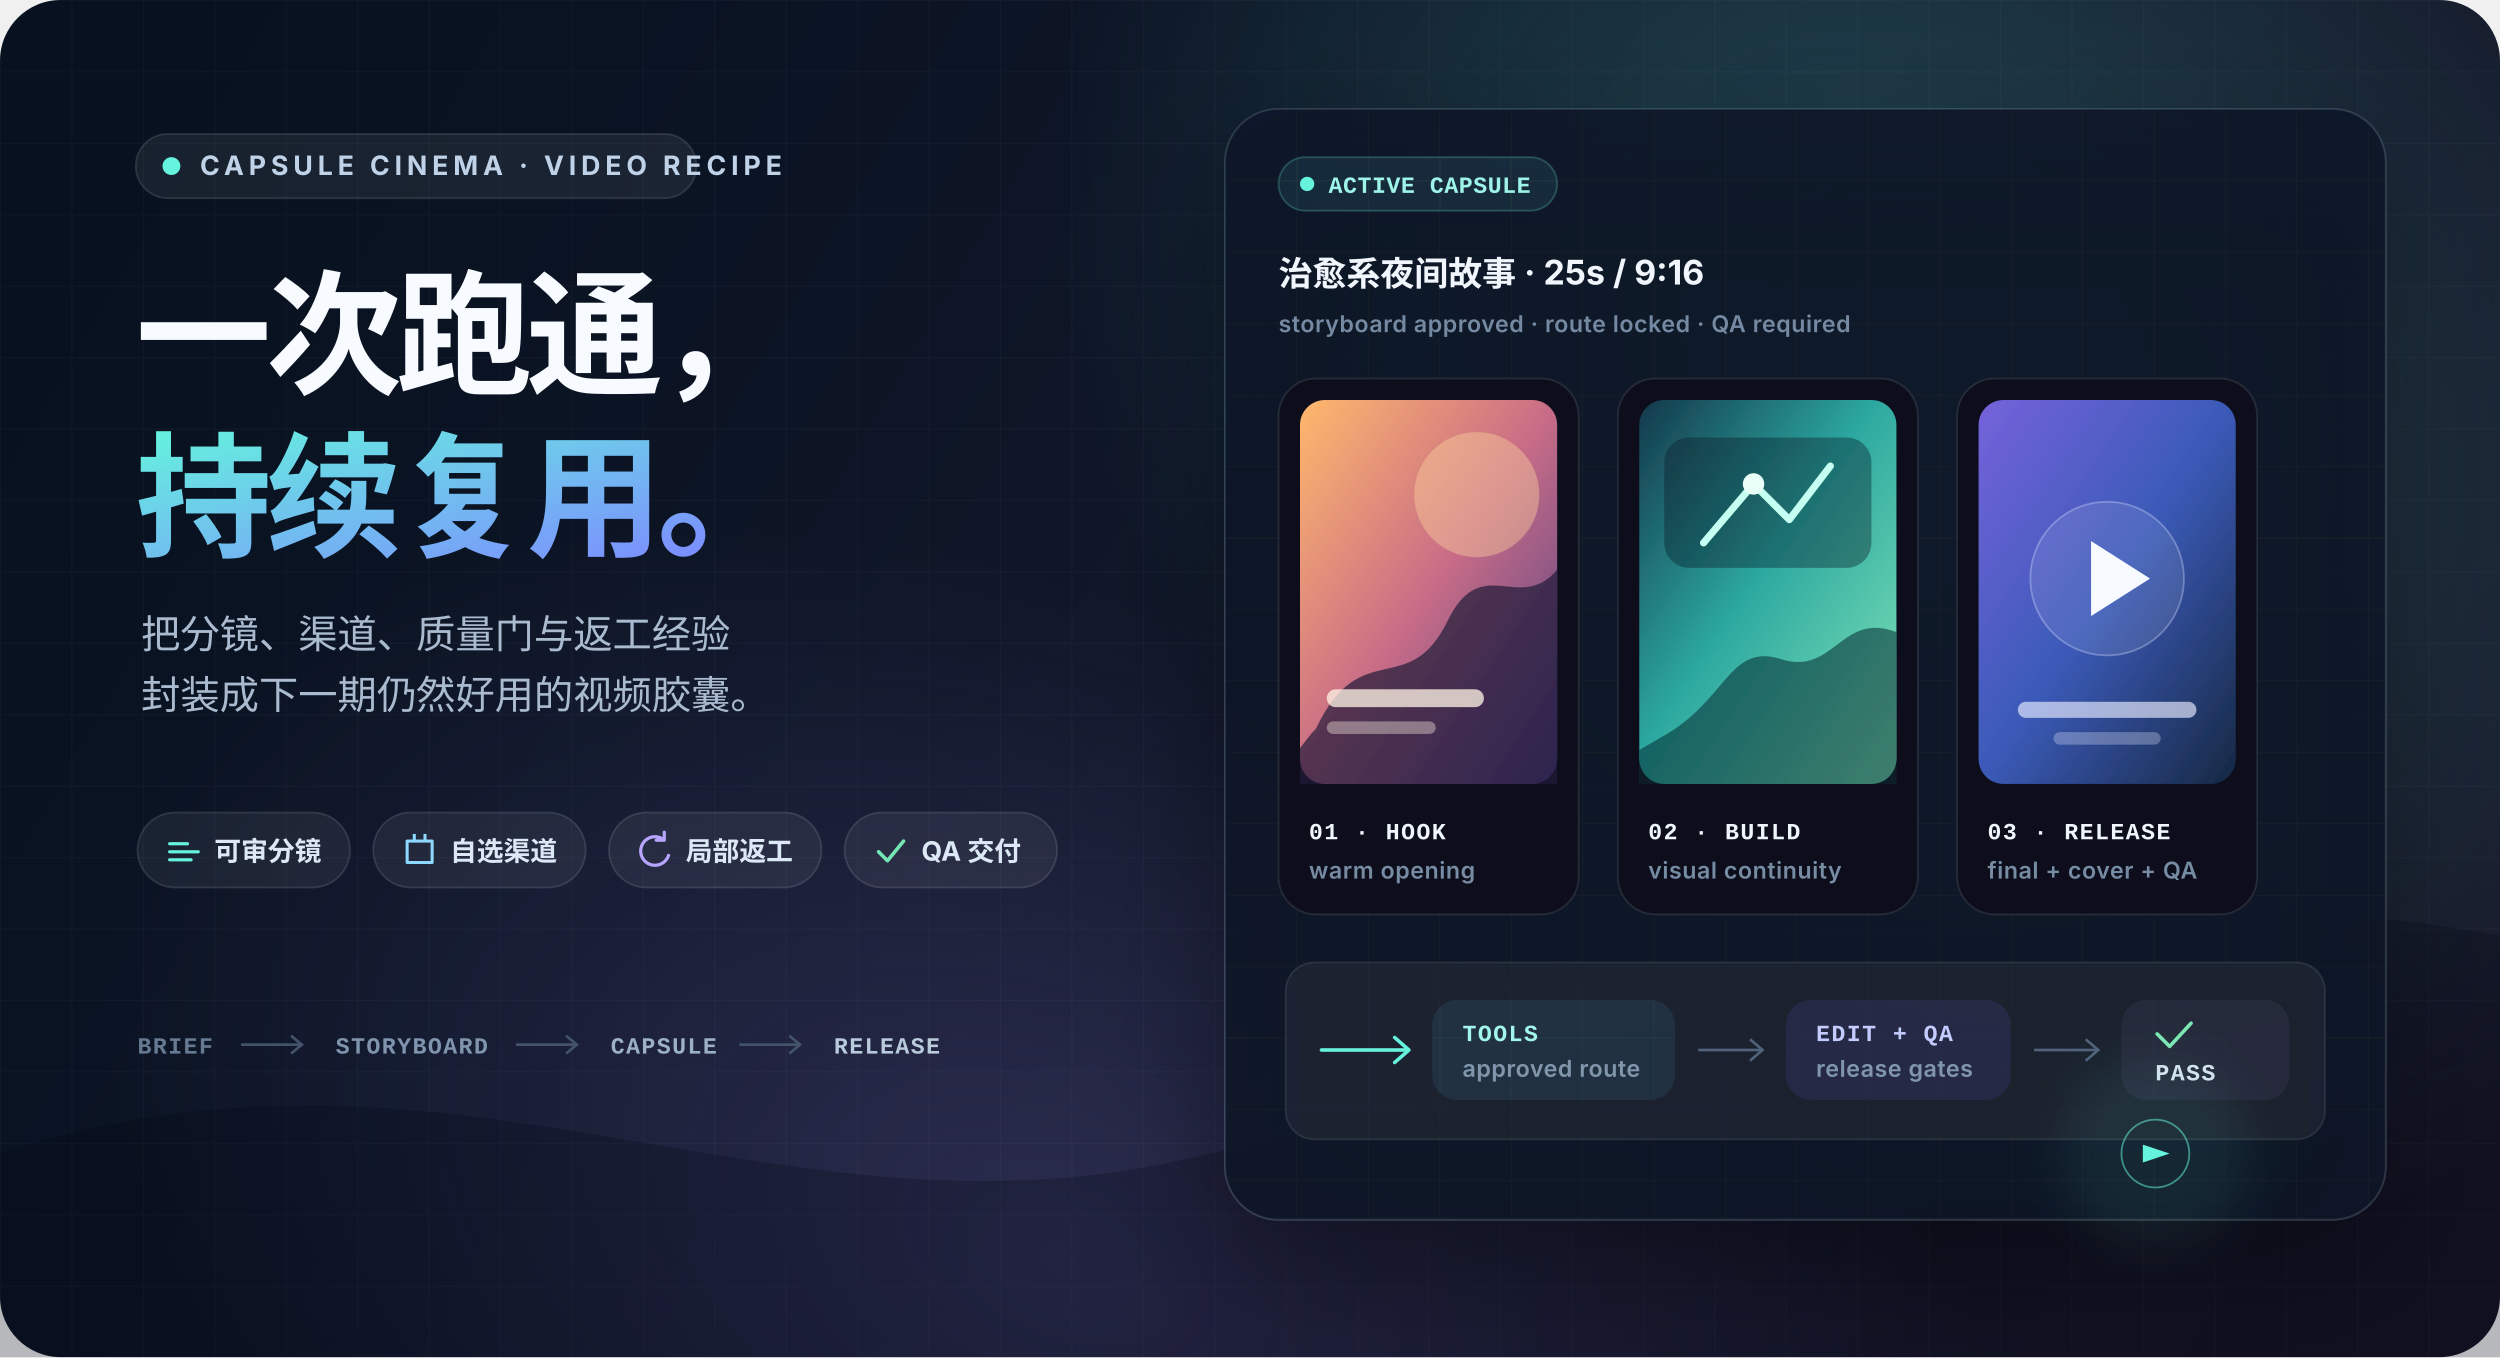
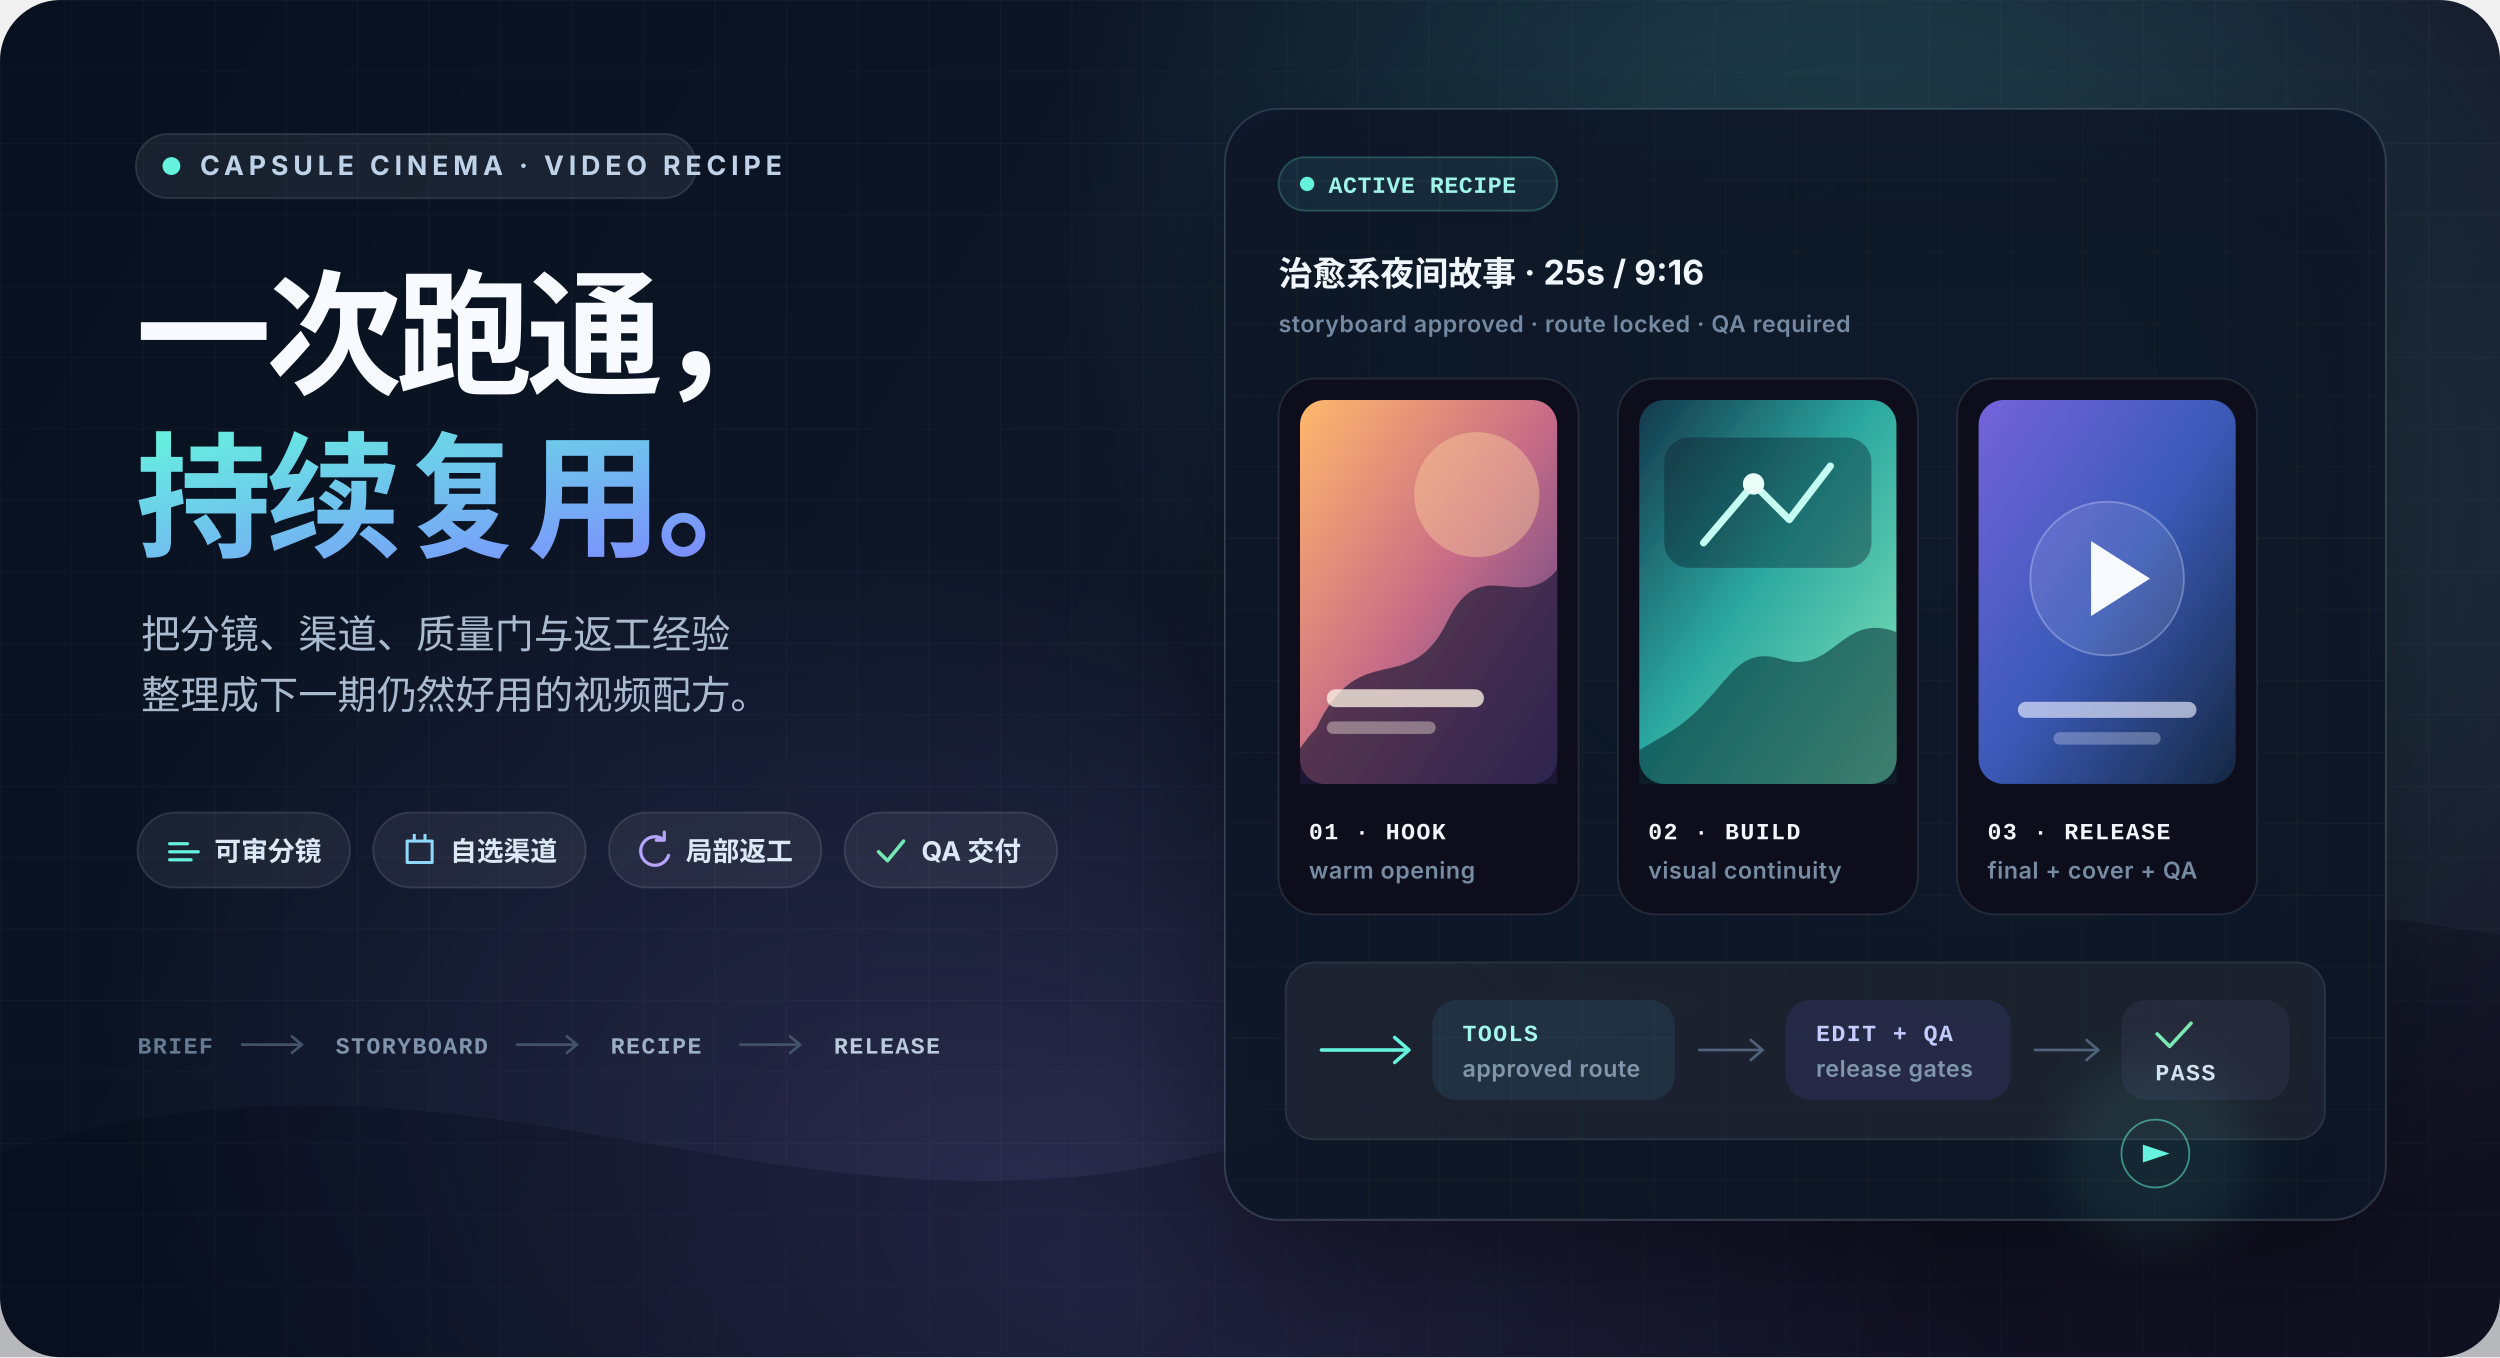
<svg xmlns="http://www.w3.org/2000/svg" width="1400" height="760" viewBox="0 0 1400 760" fill="none" role="img" aria-labelledby="title desc">
  <defs>
    <linearGradient id="background" x1="80" y1="24" x2="1328" y2="744" gradientUnits="userSpaceOnUse">
      <stop stop-color="#07111F" />
      <stop offset="0.54" stop-color="#11182A" />
      <stop offset="1" stop-color="#171426" />
    </linearGradient>
    <radialGradient id="cyanGlow" cx="0" cy="0" r="1" gradientUnits="userSpaceOnUse" gradientTransform="translate(1084 211) rotate(133.2) scale(430 548)">
      <stop stop-color="#56E6D6" stop-opacity="0.24" />
      <stop offset="1" stop-color="#56E6D6" stop-opacity="0" />
    </radialGradient>
    <radialGradient id="violetGlow" cx="0" cy="0" r="1" gradientUnits="userSpaceOnUse" gradientTransform="translate(594 706) rotate(-63.9) scale(362 581)">
      <stop stop-color="#A78BFA" stop-opacity="0.18" />
      <stop offset="1" stop-color="#A78BFA" stop-opacity="0" />
    </radialGradient>
    <linearGradient id="accent" x1="0" y1="0" x2="1" y2="1">
      <stop stop-color="#65F3DE" />
      <stop offset="1" stop-color="#7C8CFF" />
    </linearGradient>
    <linearGradient id="frameOne" x1="0" y1="0" x2="1" y2="1">
      <stop stop-color="#FFB86B" />
      <stop offset="0.5" stop-color="#C86C87" />
      <stop offset="1" stop-color="#473F83" />
    </linearGradient>
    <linearGradient id="frameTwo" x1="0" y1="0" x2="1" y2="1">
      <stop stop-color="#14384B" />
      <stop offset="0.46" stop-color="#2CA8A0" />
      <stop offset="1" stop-color="#86E7B8" />
    </linearGradient>
    <linearGradient id="frameThree" x1="0" y1="0" x2="1" y2="1">
      <stop stop-color="#7563DB" />
      <stop offset="0.5" stop-color="#3B5AB8" />
      <stop offset="1" stop-color="#162842" />
    </linearGradient>
    <filter id="panelShadow" x="-15%" y="-15%" width="130%" height="140%">
      <feDropShadow dx="0" dy="28" stdDeviation="34" flood-color="#00030A" flood-opacity="0.38" />
    </filter>
    <filter id="softGlow" x="-80%" y="-80%" width="260%" height="260%">
      <feGaussianBlur stdDeviation="13" />
    </filter>
    <pattern id="grid" width="40" height="40" patternUnits="userSpaceOnUse">
      <path d="M40 0H0V40" stroke="#B5C7DC" stroke-opacity="0.045" />
    </pattern>
    <style>
      .sans { font-family: Inter, -apple-system, BlinkMacSystemFont, "Segoe UI", "Noto Sans SC", "Microsoft YaHei", sans-serif; }
      .mono { font-family: "SFMono-Regular", Consolas, "Liberation Mono", monospace; }
      .eyebrow { font-size: 15px; font-weight: 750; letter-spacing: 2.7px; }
      .hero { font-size: 76px; font-weight: 780; letter-spacing: -3px; }
      .sub { font-size: 22px; font-weight: 450; }
      .chip { font-size: 15px; font-weight: 650; }
      .panelTitle { font-size: 19px; font-weight: 720; }
      .panelMeta { font-size: 13px; font-weight: 600; letter-spacing: 0.3px; }
      .stage { font-size: 13px; font-weight: 750; letter-spacing: 0.8px; }
    </style>
  </defs>
  <rect width="1400" height="760" rx="34" fill="url(#background)" />
  <rect width="1400" height="760" rx="34" fill="url(#grid)" />
  <rect width="1400" height="760" rx="34" fill="url(#cyanGlow)" />
  <rect width="1400" height="760" rx="34" fill="url(#violetGlow)" />
  <path d="M0 646C250 564 429 700 660 650C929 592 1108 470 1400 524V760H0V646Z" fill="#020713" fill-opacity="0.24" />
  <g class="sans">
    <g transform="translate(76 75)">
      <rect width="314" height="36" rx="18" fill="#FFFFFF" fill-opacity="0.07" stroke="#FFFFFF" stroke-opacity="0.12" />
      <circle cx="20" cy="18" r="5" fill="#65F3DE" />
      <text x="36" y="23" class="eyebrow" fill="#BFD2E8">CAPSULE CINEMA · VIDEO RECIPE</text>
    </g>
    <text x="76" y="215" class="hero" fill="#F7FAFF">一次跑通，</text>
    <text x="76" y="306" class="hero" fill="url(#accent)">持续复用。</text>
    <text x="79" y="363" class="sub" fill="#AABBD0">把分镜、渠道、质量门与返工经验</text>
-     <text x="79" y="397" class="sub" fill="#AABBD0">封装成下一期仍然好用的视频胶囊。</text>
+     <text x="79" y="397" class="sub" fill="#AABBD0">整理成下一期仍然好用的视频配方。</text>
    <g transform="translate(77 455)">
      <g>
        <rect width="119" height="42" rx="21" fill="#FFFFFF" fill-opacity="0.065" stroke="#FFFFFF" stroke-opacity="0.12" />
        <path d="M18 17.5H28M18 22H34M18 26.5H30" stroke="#65F3DE" stroke-width="1.8" stroke-linecap="round" />
        <text x="43" y="27" class="chip" fill="#DCE8F5">可审分镜</text>
      </g>
      <g transform="translate(132)">
        <rect width="119" height="42" rx="21" fill="#FFFFFF" fill-opacity="0.065" stroke="#FFFFFF" stroke-opacity="0.12" />
        <path d="M19 16H33V28H19V16ZM23 12V16M29 12V16" stroke="#8ED8FF" stroke-width="1.7" stroke-linejoin="round" />
        <text x="43" y="27" class="chip" fill="#DCE8F5">自选渠道</text>
      </g>
      <g transform="translate(264)">
        <rect width="119" height="42" rx="21" fill="#FFFFFF" fill-opacity="0.065" stroke="#FFFFFF" stroke-opacity="0.12" />
        <path d="M31 15.5A8 8 0 1 0 33.4 24M31 15.5V11M31 15.5H26.5" stroke="#B6A4FF" stroke-width="1.8" stroke-linecap="round" stroke-linejoin="round" />
        <text x="43" y="27" class="chip" fill="#DCE8F5">局部返工</text>
      </g>
      <g transform="translate(396)">
        <rect width="119" height="42" rx="21" fill="#FFFFFF" fill-opacity="0.065" stroke="#FFFFFF" stroke-opacity="0.12" />
        <path d="M19 22L24 27L33 16" stroke="#73E8B5" stroke-width="2" stroke-linecap="round" stroke-linejoin="round" />
        <text x="43" y="27" class="chip" fill="#DCE8F5">QA 交付</text>
      </g>
    </g>
    <g transform="translate(77 572)">
      <text y="18" class="stage mono" fill="#667A92">BRIEF</text>
      <path d="M58 13H91" stroke="#43546A" stroke-width="1.5" />
      <path d="M86 8L92 13L86 18" stroke="#43546A" stroke-width="1.5" fill="none" />
      <text x="111" y="18" class="stage mono" fill="#8095AD">STORYBOARD</text>
      <path d="M212 13H245" stroke="#43546A" stroke-width="1.5" />
      <path d="M240 8L246 13L240 18" stroke="#43546A" stroke-width="1.5" fill="none" />
-       <text x="265" y="18" class="stage mono" fill="#9CB0C6">CAPSULE</text>
+       <text x="265" y="18" class="stage mono" fill="#9CB0C6">RECIPE</text>
      <path d="M337 13H370" stroke="#43546A" stroke-width="1.5" />
      <path d="M365 8L371 13L365 18" stroke="#43546A" stroke-width="1.5" fill="none" />
      <text x="390" y="18" class="stage mono" fill="#B9CADB">RELEASE</text>
    </g>
  </g>
  <g transform="translate(686 61)" filter="url(#panelShadow)" class="sans">
    <rect width="650" height="622" rx="30" fill="#101827" fill-opacity="0.9" stroke="#C9E7FF" stroke-opacity="0.14" />
    <rect x="1" y="1" width="648" height="620" rx="29" fill="url(#grid)" opacity="0.48" />
    <g transform="translate(30 27)">
      <rect width="156" height="30" rx="15" fill="#65F3DE" fill-opacity="0.1" stroke="#65F3DE" stroke-opacity="0.22" />
      <circle cx="16" cy="15" r="4" fill="#65F3DE" />
-       <text x="28" y="20" class="panelMeta mono" fill="#9EF4E8">ACTIVE CAPSULE</text>
+       <text x="28" y="20" class="panelMeta mono" fill="#9EF4E8">ACTIVE RECIPE</text>
      <text x="0" y="72" class="panelTitle" fill="#F0F6FC">治愈系夜间故事 · 25s / 9:16</text>
      <text x="0" y="98" class="panelMeta" fill="#7489A2">storyboard approved · route locked · QA required</text>
    </g>
    <g transform="translate(30 151)">
      <g>
        <rect width="168" height="300" rx="21" fill="#0A101D" stroke="#FFFFFF" stroke-opacity="0.1" />
        <rect x="12" y="12" width="144" height="215" rx="14" fill="url(#frameOne)" />
        <circle cx="111" cy="65" r="35" fill="#FFD89F" fill-opacity="0.4" />
        <path d="M21 196C46 143 73 181 95 135C114 97 135 132 156 107V227H12V207C15 203 18 199 21 196Z" fill="#221B39" fill-opacity="0.7" />
        <rect x="27" y="174" width="88" height="10" rx="5" fill="#FFF4E6" fill-opacity="0.76" />
        <rect x="27" y="192" width="61" height="7" rx="3.5" fill="#FFF4E6" fill-opacity="0.38" />
        <text x="17" y="258" class="stage mono" fill="#F0F6FC">01 · HOOK</text>
        <text x="17" y="280" class="panelMeta" fill="#778BA3">warm opening</text>
      </g>
      <g transform="translate(190)">
        <rect width="168" height="300" rx="21" fill="#0A101D" stroke="#FFFFFF" stroke-opacity="0.1" />
        <rect x="12" y="12" width="144" height="215" rx="14" fill="url(#frameTwo)" />
        <rect x="26" y="33" width="116" height="73" rx="14" fill="#061827" fill-opacity="0.38" />
        <path d="M48 92L76 59L96 79L119 49" stroke="#C4FFF1" stroke-width="4" stroke-linecap="round" stroke-linejoin="round" />
        <circle cx="76" cy="59" r="6" fill="#E9FFF8" />
        <path d="M24 201C61 181 62 148 91 157C121 167 125 130 156 142V227H12V208L24 201Z" fill="#052A32" fill-opacity="0.55" />
        <text x="17" y="258" class="stage mono" fill="#F0F6FC">02 · BUILD</text>
        <text x="17" y="280" class="panelMeta" fill="#778BA3">visual continuity</text>
      </g>
      <g transform="translate(380)">
        <rect width="168" height="300" rx="21" fill="#0A101D" stroke="#FFFFFF" stroke-opacity="0.1" />
        <rect x="12" y="12" width="144" height="215" rx="14" fill="url(#frameThree)" />
        <circle cx="84" cy="112" r="43" fill="#FFFFFF" fill-opacity="0.1" stroke="#D8DDFF" stroke-opacity="0.35" />
        <path d="M75 91L108 112L75 133V91Z" fill="#F7FAFF" />
        <rect x="34" y="181" width="100" height="9" rx="4.5" fill="#E8EAFF" fill-opacity="0.66" />
        <rect x="54" y="198" width="60" height="7" rx="3.5" fill="#E8EAFF" fill-opacity="0.3" />
        <text x="17" y="258" class="stage mono" fill="#F0F6FC">03 · RELEASE</text>
        <text x="17" y="280" class="panelMeta" fill="#778BA3">final + cover + QA</text>
      </g>
    </g>
    <g transform="translate(30 474)">
      <path d="M4 20C4 11.163 11.163 4 20 4H570C578.837 4 586 11.163 586 20V87C586 95.837 578.837 103 570 103H20C11.163 103 4 95.837 4 87V20Z" fill="#FFFFFF" fill-opacity="0.045" stroke="#FFFFFF" stroke-opacity="0.1" />
      <path d="M24 53H72" stroke="#65F3DE" stroke-width="2" stroke-linecap="round" />
      <path d="M65 46L73 53L65 60" stroke="#65F3DE" stroke-width="2" fill="none" stroke-linecap="round" stroke-linejoin="round" />
      <rect x="86" y="25" width="136" height="56" rx="14" fill="#65F3DE" fill-opacity="0.09" />
      <text x="103" y="48" class="stage mono" fill="#A3F6EB">TOOLS</text>
      <text x="103" y="68" class="panelMeta" fill="#8196AD">approved route</text>
      <path d="M235 53H270" stroke="#51647B" stroke-width="1.5" />
      <path d="M264 47L271 53L264 59" stroke="#51647B" stroke-width="1.5" fill="none" />
      <rect x="284" y="25" width="126" height="56" rx="14" fill="#7C8CFF" fill-opacity="0.1" />
      <text x="301" y="48" class="stage mono" fill="#C4CBFF">EDIT + QA</text>
      <text x="301" y="68" class="panelMeta" fill="#8196AD">release gates</text>
      <path d="M423 53H458" stroke="#51647B" stroke-width="1.5" />
      <path d="M452 47L459 53L452 59" stroke="#51647B" stroke-width="1.5" fill="none" />
      <rect x="472" y="25" width="94" height="56" rx="14" fill="#FFFFFF" fill-opacity="0.055" />
      <path d="M492 44L499 51L511 38" stroke="#7BE7B3" stroke-width="2" stroke-linecap="round" stroke-linejoin="round" />
      <text x="491" y="70" class="stage mono" fill="#D6E2EF">PASS</text>
    </g>
  </g>
  <g transform="translate(1207 646)" class="sans">
    <circle cx="0" cy="0" r="52" fill="#65F3DE" fill-opacity="0.08" filter="url(#softGlow)" />
    <path d="M0 -19C10.493 -19 19 -10.493 19 0C19 10.493 10.493 19 0 19C-10.493 19 -19 10.493 -19 0C-19 -10.493 -10.493 -19 0 -19Z" stroke="#65F3DE" stroke-opacity="0.52" />
    <path d="M-7 -5L8 0L-7 5V-5Z" fill="#65F3DE" />
  </g>
</svg>
